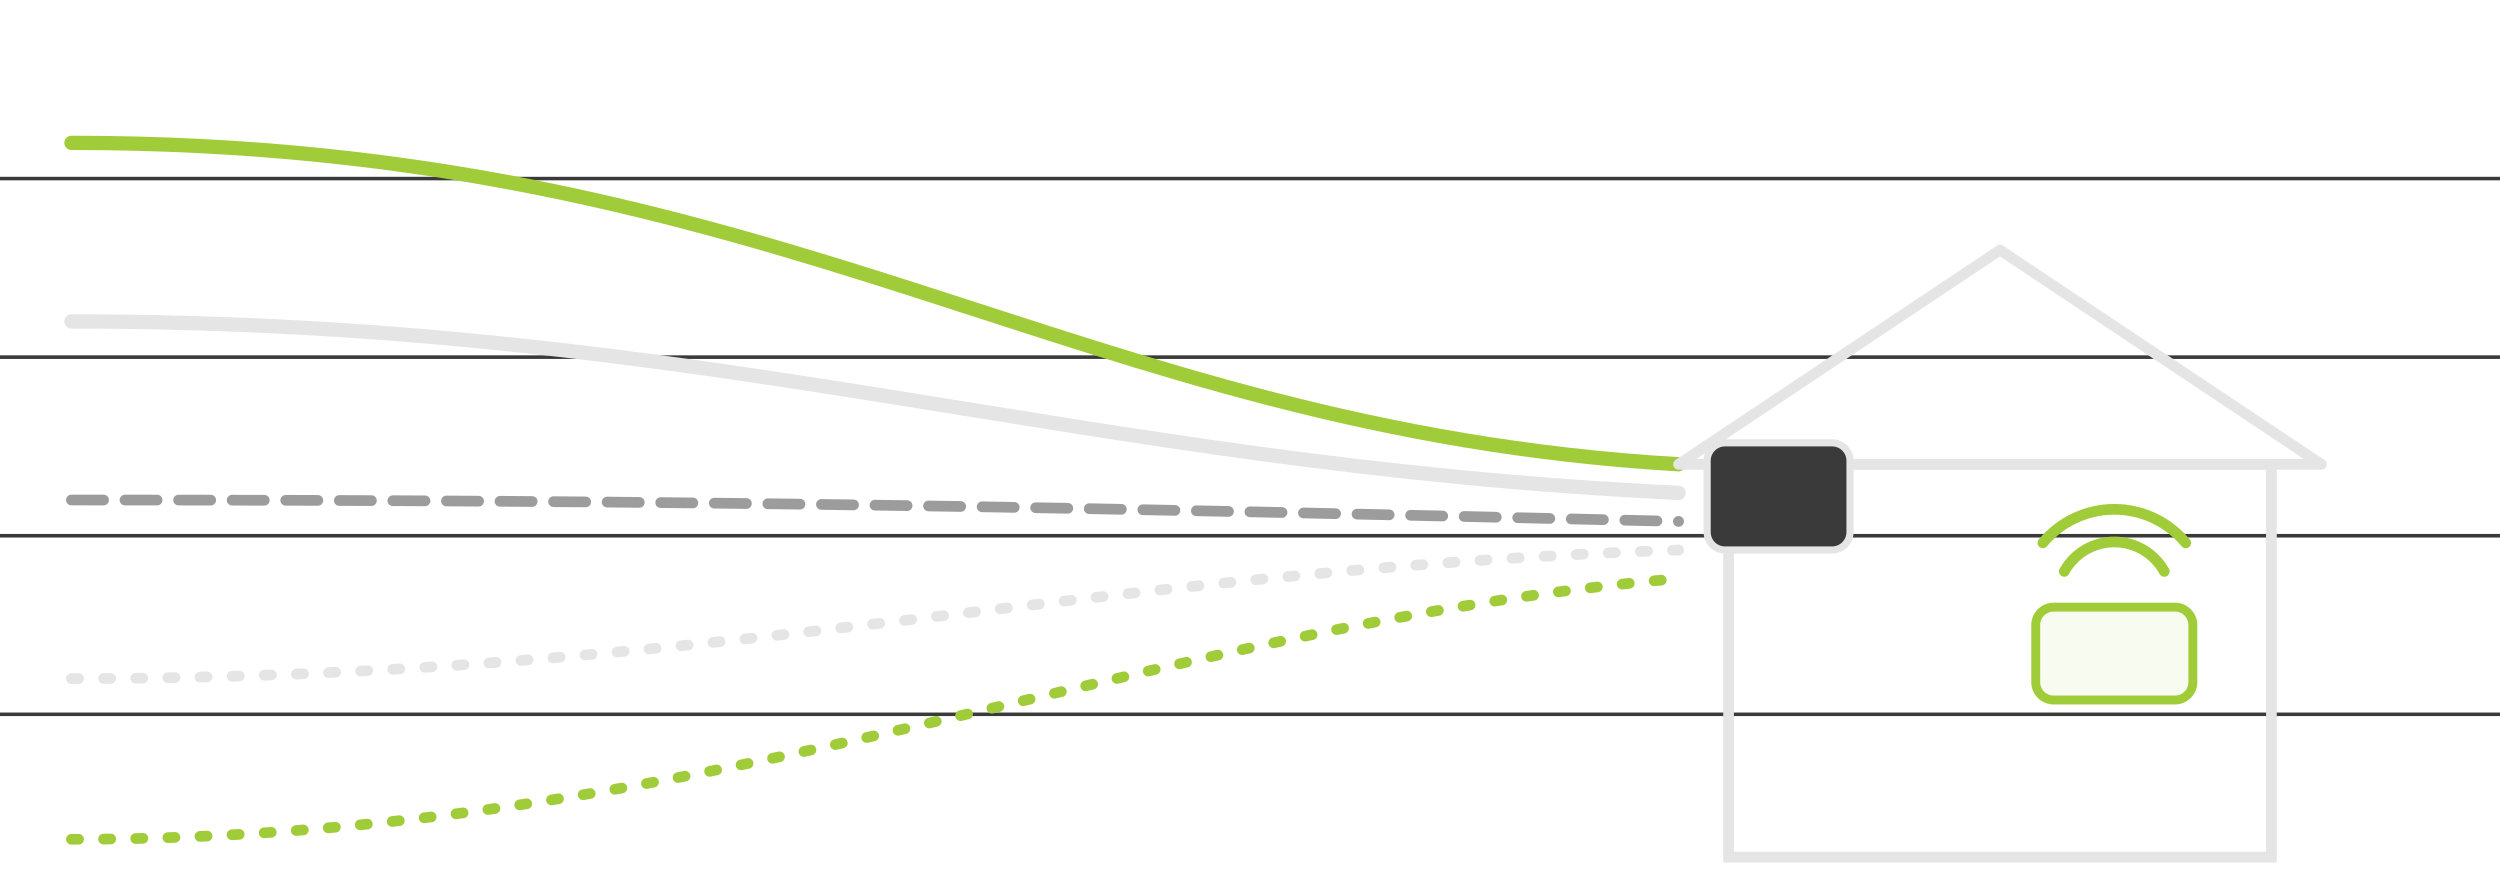
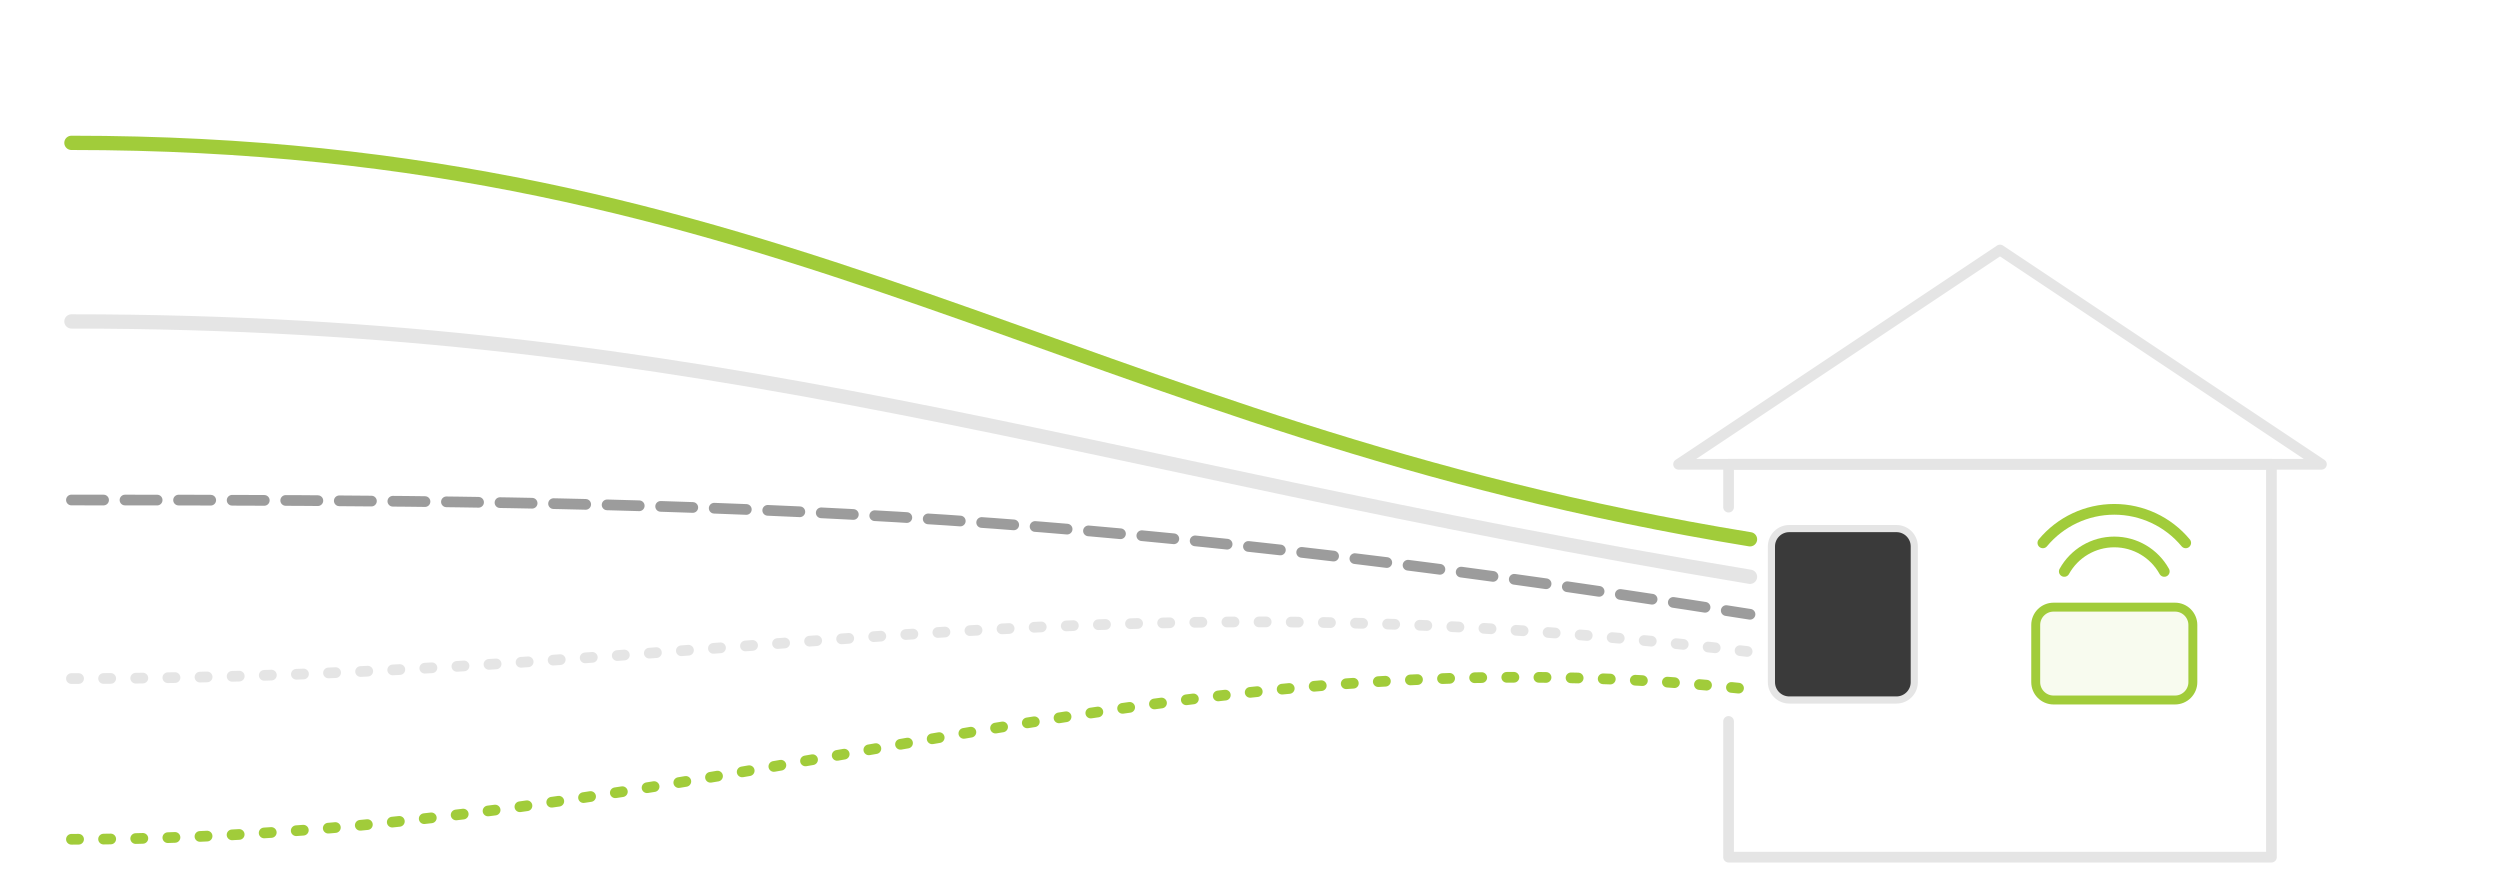
<svg xmlns="http://www.w3.org/2000/svg" viewBox="0 0 700 250" width="700" height="250" role="img" aria-label="Five kinds of line running into one house">
-   <path d="M0 50H700M0 100H700M0 150H700M0 200H700" fill="none" stroke="#3A3A3A" stroke-width="1" stroke-linecap="round" stroke-linejoin="round" />
-   <path d="M20 40 C220 40 300 120 470 130" fill="none" stroke="#A1CC3A" stroke-width="4" stroke-linecap="round" stroke-linejoin="round" />
-   <path d="M20 90 C200 90 300 130 470 138" fill="none" stroke="#E5E5E5" stroke-width="4" stroke-linecap="round" stroke-linejoin="round" />
-   <path d="M20 140 C200 140 300 142 470 146" fill="none" stroke="#9C9C9C" stroke-width="3" stroke-dasharray="9 6" stroke-linecap="round" stroke-linejoin="round" />
-   <path d="M20 190 C200 190 300 160 470 154" fill="none" stroke="#E5E5E5" stroke-width="3" stroke-dasharray="2 7" stroke-linecap="round" stroke-linejoin="round" />
-   <path d="M20 235 C200 235 320 175 470 162" fill="none" stroke="#A1CC3A" stroke-width="3" stroke-dasharray="2 7" stroke-linecap="round" stroke-linejoin="round" />
+   <path d="M20 40 C220 40 300 120 490 151" fill="none" stroke="#A1CC3A" stroke-width="4" stroke-linecap="round" stroke-linejoin="round" />
+   <path d="M20 90 C200 90 300 130 490 161.5" fill="none" stroke="#E5E5E5" stroke-width="4" stroke-linecap="round" stroke-linejoin="round" />
+   <path d="M20 140 C200 140 300 142 490 172" fill="none" stroke="#9C9C9C" stroke-width="3" stroke-dasharray="9 6" stroke-linecap="round" stroke-linejoin="round" />
+   <path d="M20 190 C200 190 300 160 490 182.5" fill="none" stroke="#E5E5E5" stroke-width="3" stroke-dasharray="2 7" stroke-linecap="round" stroke-linejoin="round" />
+   <path d="M20 235 C200 235 320 175 490 193" fill="none" stroke="#A1CC3A" stroke-width="3" stroke-dasharray="2 7" stroke-linecap="round" stroke-linejoin="round" />
  <path d="M470 130 L560 70 L650 130 Z" fill="none" stroke="#E5E5E5" stroke-width="3" stroke-linecap="round" stroke-linejoin="round" />
-   <rect x="484" y="130" width="152" height="110" rx="0" fill="none" stroke="#E5E5E5" stroke-width="3" />
-   <rect x="478" y="124" width="40" height="30" rx="5" fill="#3A3A3A" stroke="#E5E5E5" stroke-width="2" />
+   <path d="M484 142 V130 H636 V240 H484 V202" fill="none" stroke="#E5E5E5" stroke-width="3" stroke-linecap="round" stroke-linejoin="round" />
+   <rect x="496" y="148" width="40" height="48" rx="5" fill="#3A3A3A" stroke="#E5E5E5" stroke-width="2" />
  <rect x="570" y="170" width="44" height="26" rx="5" fill="rgba(162,204,58,0.08)" stroke="#A1CC3A" stroke-width="2.5" />
  <path d="M578 160 a16 16 0 0 1 28 0" fill="none" stroke="#A1CC3A" stroke-width="3" stroke-linecap="round" stroke-linejoin="round" />
  <path d="M572 152 a26 26 0 0 1 40 0" fill="none" stroke="#A1CC3A" stroke-width="3" stroke-linecap="round" stroke-linejoin="round" />
</svg>
